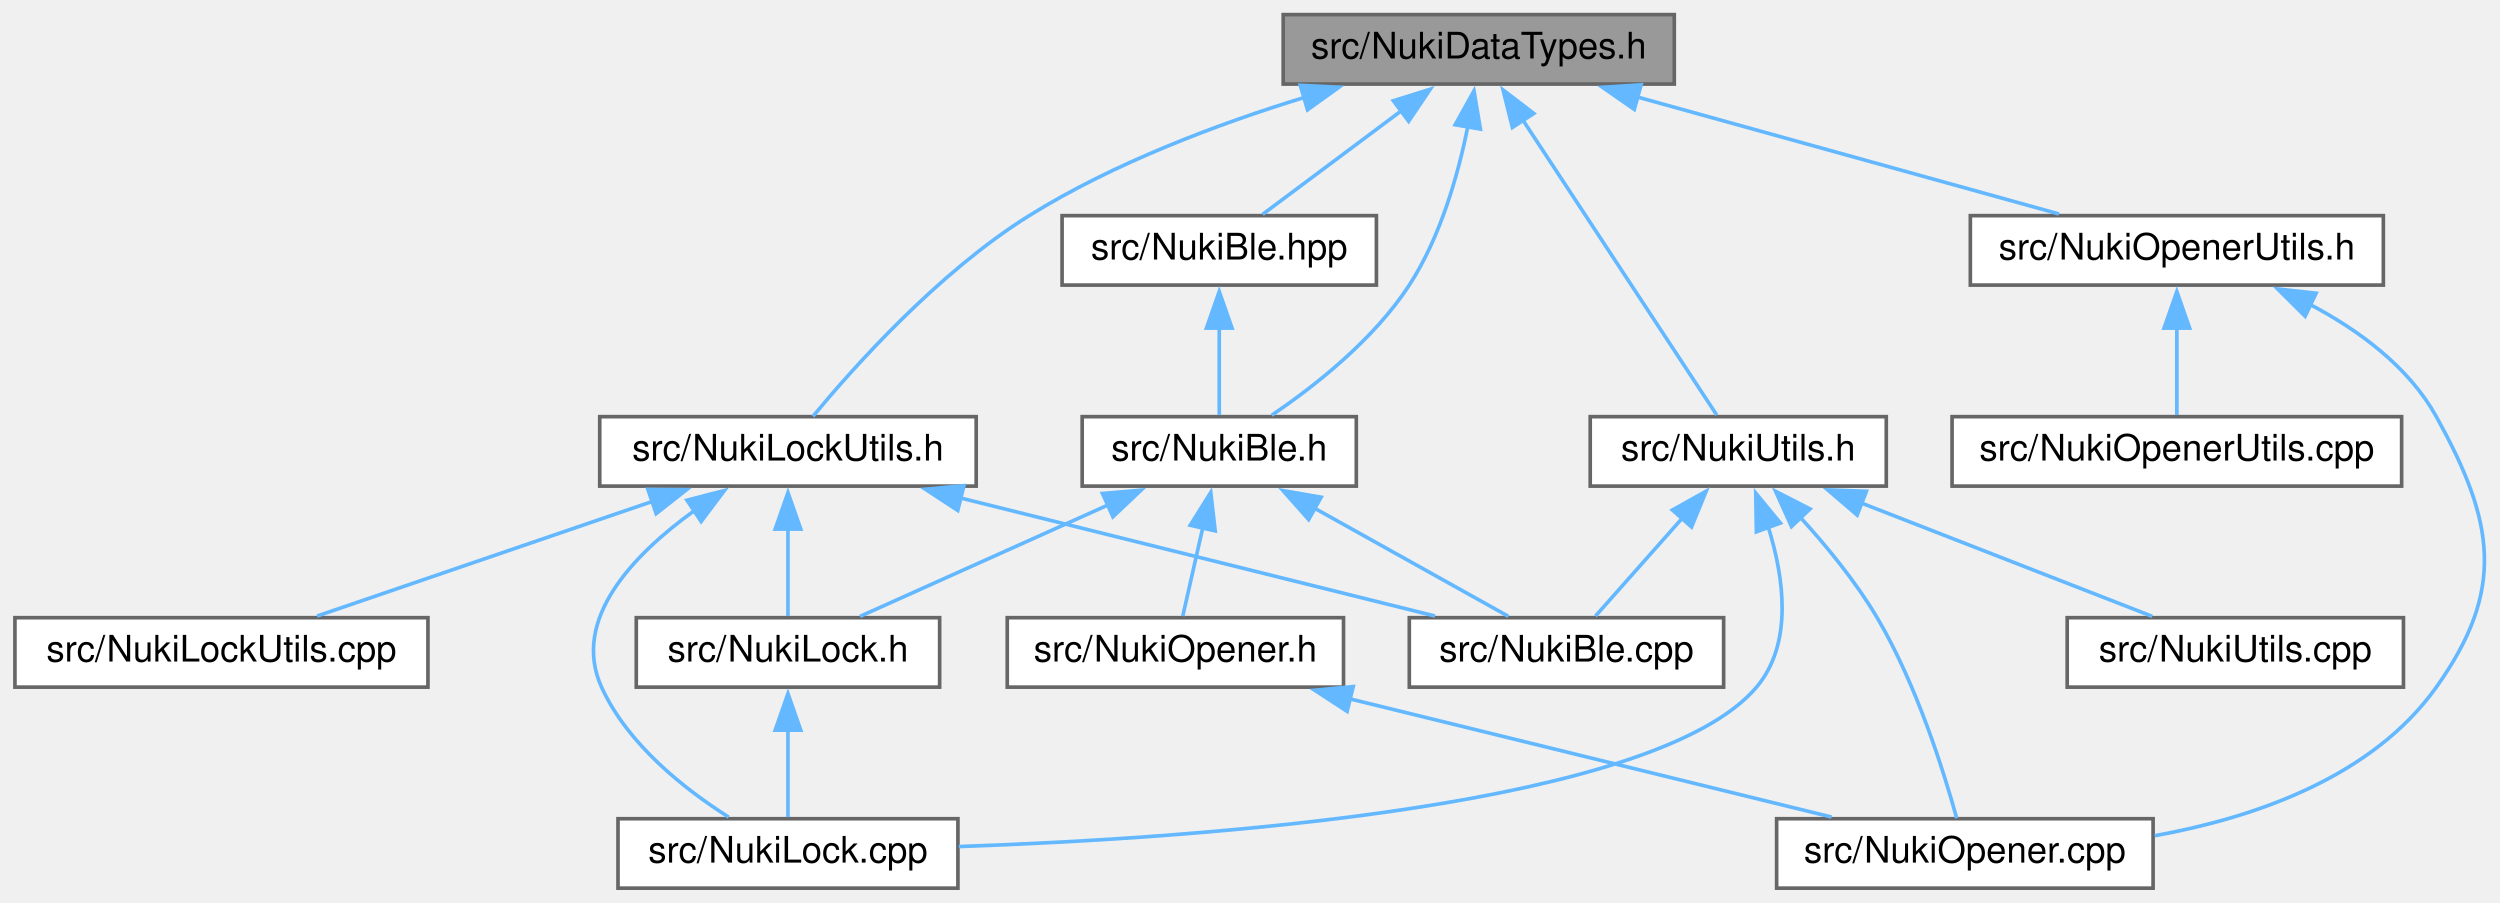
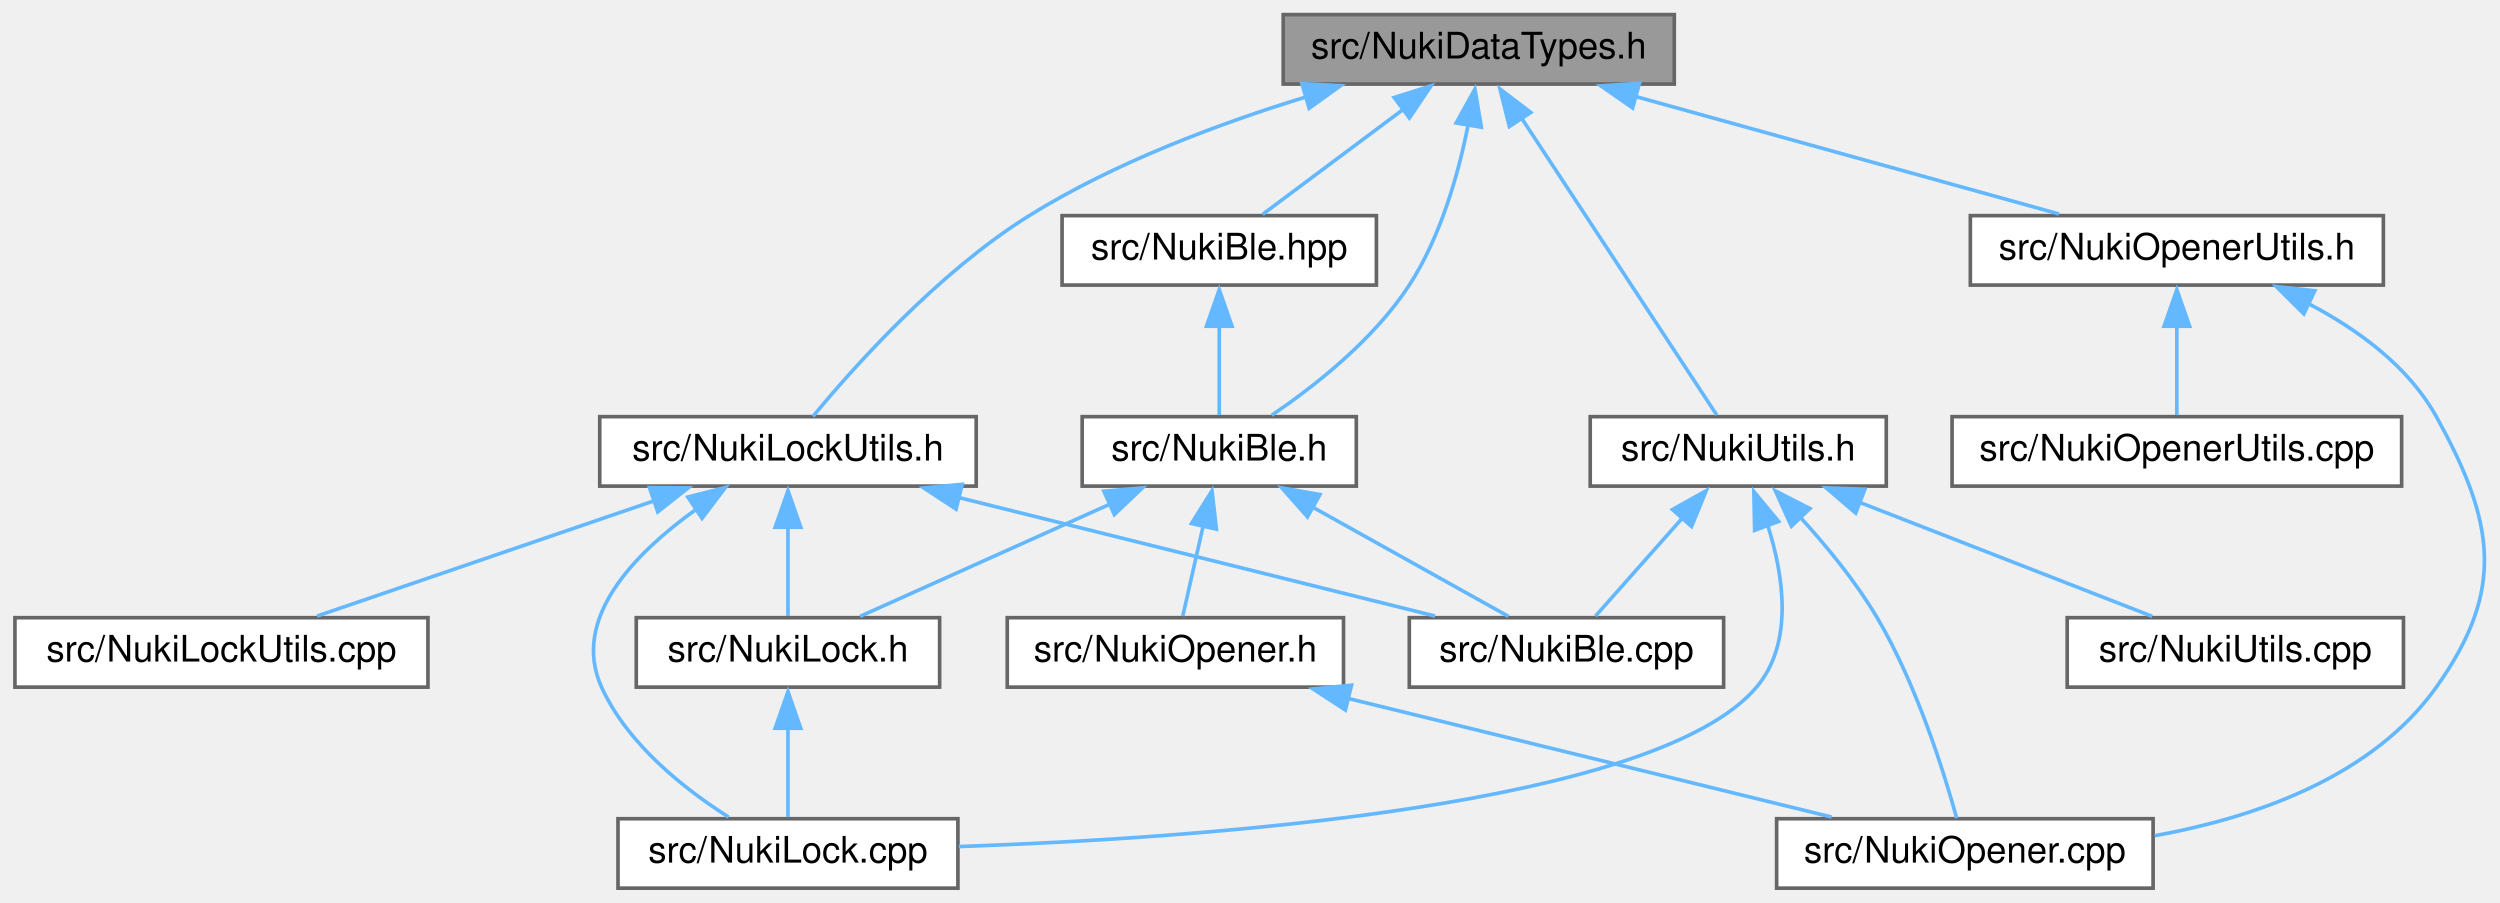
<svg xmlns="http://www.w3.org/2000/svg" xmlns:xlink="http://www.w3.org/1999/xlink" width="684pt" height="247pt" viewBox="0.00 0.00 683.83 247.00">
  <g id="graph0" class="graph" transform="scale(1 1) rotate(0) translate(4 243)">
    <g id="node1" class="node">
      <g id="a_node1">
        <a xlink:title=" ">
          <polygon fill="#999999" stroke="#666666" points="454,-239 347,-239 347,-220 454,-220 454,-239" />
          <text text-anchor="middle" x="400.5" y="-227" font-family="Helvetica,sans-Serif" font-size="10.00">src/NukiDataTypes.h</text>
        </a>
      </g>
    </g>
    <g id="node2" class="node">
      <g id="a_node2">
        <a xlink:href="_nuki_ble_8h.html" target="_top" xlink:title=" ">
          <polygon fill="white" stroke="#666666" points="367,-129 292,-129 292,-110 367,-110 367,-129" />
          <text text-anchor="middle" x="329.5" y="-117" font-family="Helvetica,sans-Serif" font-size="10.00">src/NukiBle.h</text>
        </a>
      </g>
    </g>
    <g id="edge1" class="edge">
-       <path fill="none" stroke="#63b8ff" d="M397.54,-208.49C394.89,-195.32 390.06,-178.16 381.5,-165 371.78,-150.06 355.6,-137.35 343.86,-129.39" />
-       <polygon fill="#63b8ff" stroke="#63b8ff" points="394.05,-208.87 399.2,-218.13 400.95,-207.68 394.05,-208.87" />
+       <path fill="none" stroke="#63b8ff" d="M397.62,-208.89C394.99,-195.68 390.15,-178.29 381.5,-165 371.78,-150.06 355.6,-137.35 343.86,-129.39" />
+       <polygon fill="#63b8ff" stroke="#63b8ff" points="394.32,-209.36 399.46,-218.62 401.22,-208.18 394.32,-209.36" />
    </g>
    <g id="node8" class="node">
      <g id="a_node8">
        <a xlink:href="_nuki_ble_8hpp.html" target="_top" xlink:title=" ">
          <polygon fill="white" stroke="#666666" points="372.5,-184 286.5,-184 286.5,-165 372.5,-165 372.5,-184" />
          <text text-anchor="middle" x="329.5" y="-172" font-family="Helvetica,sans-Serif" font-size="10.00">src/NukiBle.hpp</text>
        </a>
      </g>
    </g>
    <g id="edge7" class="edge">
-       <path fill="none" stroke="#63b8ff" d="M379.25,-212.64C366.86,-203.39 351.68,-192.05 341.37,-184.36" />
-       <polygon fill="#63b8ff" stroke="#63b8ff" points="377.14,-215.43 387.24,-218.6 381.32,-209.82 377.14,-215.43" />
+       <path fill="none" stroke="#63b8ff" d="M379.99,-213.19C367.46,-203.84 351.88,-192.21 341.37,-184.36" />
+       <polygon fill="#63b8ff" stroke="#63b8ff" points="377.35,-216.33 387.46,-219.51 381.54,-210.72 377.35,-216.33" />
    </g>
    <g id="node9" class="node">
      <g id="a_node9">
        <a xlink:href="_nuki_lock_utils_8h.html" target="_top" xlink:title=" ">
          <polygon fill="white" stroke="#666666" points="263,-129 160,-129 160,-110 263,-110 263,-129" />
          <text text-anchor="middle" x="211.5" y="-117" font-family="Helvetica,sans-Serif" font-size="10.00">src/NukiLockUtils.h</text>
        </a>
      </g>
    </g>
    <g id="edge9" class="edge">
-       <path fill="none" stroke="#63b8ff" d="M352.83,-216.36C329.11,-209.07 300.64,-198.4 277.5,-184 252.66,-168.54 229.43,-142.5 218.33,-129.08" />
-       <polygon fill="#63b8ff" stroke="#63b8ff" points="351.67,-219.66 362.25,-219.13 353.65,-212.95 351.67,-219.66" />
+       <path fill="none" stroke="#63b8ff" d="M353.15,-216.45C329.37,-209.17 300.74,-198.46 277.5,-184 252.66,-168.54 229.43,-142.5 218.33,-129.08" />
+       <polygon fill="#63b8ff" stroke="#63b8ff" points="352.12,-220.09 362.7,-219.56 354.1,-213.38 352.12,-220.09" />
    </g>
    <g id="node11" class="node">
      <g id="a_node11">
        <a xlink:href="_nuki_opener_utils_8h.html" target="_top" xlink:title=" ">
          <polygon fill="white" stroke="#666666" points="648,-184 535,-184 535,-165 648,-165 648,-184" />
          <text text-anchor="middle" x="591.5" y="-172" font-family="Helvetica,sans-Serif" font-size="10.00">src/NukiOpenerUtils.h</text>
        </a>
      </g>
    </g>
    <g id="edge14" class="edge">
-       <path fill="none" stroke="#63b8ff" d="M443.78,-216.49C478.86,-206.76 527.53,-193.25 559.26,-184.45" />
-       <polygon fill="#63b8ff" stroke="#63b8ff" points="443.06,-213.06 434.36,-219.1 444.93,-219.8 443.06,-213.06" />
+       <path fill="none" stroke="#63b8ff" d="M443.32,-216.62C478.44,-206.87 527.39,-193.29 559.26,-184.45" />
+       <polygon fill="#63b8ff" stroke="#63b8ff" points="442.6,-213.46 433.9,-219.51 444.47,-220.21 442.6,-213.46" />
    </g>
    <g id="node13" class="node">
      <g id="a_node13">
        <a xlink:href="_nuki_utils_8h.html" target="_top" xlink:title=" ">
          <polygon fill="white" stroke="#666666" points="512,-129 431,-129 431,-110 512,-110 512,-129" />
          <text text-anchor="middle" x="471.5" y="-117" font-family="Helvetica,sans-Serif" font-size="10.00">src/NukiUtils.h</text>
        </a>
      </g>
    </g>
    <g id="edge17" class="edge">
-       <path fill="none" stroke="#63b8ff" d="M412.55,-210.18C427.94,-186.76 454,-147.12 465.61,-129.46" />
-       <polygon fill="#63b8ff" stroke="#63b8ff" points="409.71,-208.12 407.14,-218.4 415.56,-211.96 409.71,-208.12" />
+       <path fill="none" stroke="#63b8ff" d="M412.34,-210.49C427.71,-187.11 453.94,-147.2 465.61,-129.46" />
+       <polygon fill="#63b8ff" stroke="#63b8ff" points="408.88,-208.38 406.31,-218.66 414.73,-212.23 408.88,-208.38" />
    </g>
    <g id="node3" class="node">
      <g id="a_node3">
        <a xlink:href="_nuki_ble_8cpp.html" target="_top" xlink:title=" ">
          <polygon fill="white" stroke="#666666" points="467.5,-74 381.5,-74 381.5,-55 467.5,-55 467.5,-74" />
          <text text-anchor="middle" x="424.5" y="-62" font-family="Helvetica,sans-Serif" font-size="10.00">src/NukiBle.cpp</text>
        </a>
      </g>
    </g>
    <g id="edge2" class="edge">
-       <path fill="none" stroke="#63b8ff" d="M355.49,-104C372.49,-94.52 394.15,-82.43 408.62,-74.36" />
-       <polygon fill="#63b8ff" stroke="#63b8ff" points="353.96,-100.84 346.94,-108.77 357.38,-106.96 353.96,-100.84" />
+       <path fill="none" stroke="#63b8ff" d="M355.01,-104.27C372.08,-94.74 394.01,-82.51 408.62,-74.36" />
+       <polygon fill="#63b8ff" stroke="#63b8ff" points="353.64,-101.58 346.62,-109.51 357.05,-107.69 353.64,-101.58" />
    </g>
    <g id="node4" class="node">
      <g id="a_node4">
        <a xlink:href="_nuki_lock_8h.html" target="_top" xlink:title=" ">
          <polygon fill="white" stroke="#666666" points="253,-74 170,-74 170,-55 253,-55 253,-74" />
          <text text-anchor="middle" x="211.5" y="-62" font-family="Helvetica,sans-Serif" font-size="10.00">src/NukiLock.h</text>
        </a>
      </g>
    </g>
    <g id="edge3" class="edge">
-       <path fill="none" stroke="#63b8ff" d="M298.99,-104.8C277.63,-95.2 249.71,-82.66 231.22,-74.36" />
-       <polygon fill="#63b8ff" stroke="#63b8ff" points="297.55,-107.98 308.1,-108.89 300.41,-101.6 297.55,-107.98" />
+       <path fill="none" stroke="#63b8ff" d="M299.58,-105.06C278.15,-95.43 249.88,-82.74 231.22,-74.36" />
+       <polygon fill="#63b8ff" stroke="#63b8ff" points="297.93,-108.6 308.48,-109.51 300.79,-102.22 297.93,-108.6" />
    </g>
    <g id="node6" class="node">
      <g id="a_node6">
        <a xlink:href="_nuki_opener_8h.html" target="_top" xlink:title=" ">
          <polygon fill="white" stroke="#666666" points="363.5,-74 271.5,-74 271.5,-55 363.5,-55 363.5,-74" />
          <text text-anchor="middle" x="317.5" y="-62" font-family="Helvetica,sans-Serif" font-size="10.00">src/NukiOpener.h</text>
        </a>
      </g>
    </g>
    <g id="edge5" class="edge">
-       <path fill="none" stroke="#63b8ff" d="M325,-98.64C323.12,-90.31 321.02,-81.05 319.52,-74.44" />
-       <polygon fill="#63b8ff" stroke="#63b8ff" points="321.56,-99.29 327.18,-108.27 328.39,-97.75 321.56,-99.29" />
+       <path fill="none" stroke="#63b8ff" d="M325.13,-99.22C323.22,-90.74 321.06,-81.21 319.52,-74.44" />
+       <polygon fill="#63b8ff" stroke="#63b8ff" points="321.9,-99.77 327.52,-108.75 328.72,-98.22 321.9,-99.77" />
    </g>
    <g id="node5" class="node">
      <g id="a_node5">
        <a xlink:href="_nuki_lock_8cpp.html" target="_top" xlink:title=" ">
          <polygon fill="white" stroke="#666666" points="258,-19 165,-19 165,0 258,0 258,-19" />
          <text text-anchor="middle" x="211.5" y="-7" font-family="Helvetica,sans-Serif" font-size="10.00">src/NukiLock.cpp</text>
        </a>
      </g>
    </g>
    <g id="edge4" class="edge">
-       <path fill="none" stroke="#63b8ff" d="M211.5,-43.35C211.5,-35.1 211.5,-25.97 211.5,-19.44" />
-       <polygon fill="#63b8ff" stroke="#63b8ff" points="208,-43.23 211.5,-53.23 215,-43.23 208,-43.23" />
+       <path fill="none" stroke="#63b8ff" d="M211.5,-43.93C211.5,-35.53 211.5,-26.13 211.5,-19.44" />
+       <polygon fill="#63b8ff" stroke="#63b8ff" points="208,-43.75 211.5,-53.75 215,-43.75 208,-43.75" />
    </g>
    <g id="node7" class="node">
      <g id="a_node7">
        <a xlink:href="_nuki_opener_8cpp.html" target="_top" xlink:title=" ">
          <polygon fill="white" stroke="#666666" points="585,-19 482,-19 482,0 585,0 585,-19" />
          <text text-anchor="middle" x="533.5" y="-7" font-family="Helvetica,sans-Serif" font-size="10.00">src/NukiOpener.cpp</text>
        </a>
      </g>
    </g>
    <g id="edge6" class="edge">
-       <path fill="none" stroke="#63b8ff" d="M365.16,-51.81C404.92,-42.05 460.77,-28.35 497.04,-19.45" />
-       <polygon fill="#63b8ff" stroke="#63b8ff" points="364.49,-48.37 355.61,-54.15 366.16,-55.16 364.49,-48.37" />
+       <path fill="none" stroke="#63b8ff" d="M364.65,-51.93C404.45,-42.17 460.61,-28.38 497.04,-19.45" />
+       <polygon fill="#63b8ff" stroke="#63b8ff" points="364.02,-48.73 355.14,-54.51 365.69,-55.53 364.02,-48.73" />
    </g>
    <g id="edge8" class="edge">
-       <path fill="none" stroke="#63b8ff" d="M329.5,-153.35C329.5,-145.1 329.5,-135.97 329.5,-129.44" />
-       <polygon fill="#63b8ff" stroke="#63b8ff" points="326,-153.23 329.5,-163.23 333,-153.23 326,-153.23" />
+       <path fill="none" stroke="#63b8ff" d="M329.5,-153.93C329.5,-145.53 329.5,-136.13 329.5,-129.44" />
+       <polygon fill="#63b8ff" stroke="#63b8ff" points="326,-153.75 329.5,-163.75 333,-153.75 326,-153.75" />
    </g>
    <g id="edge10" class="edge">
-       <path fill="none" stroke="#63b8ff" d="M258.75,-106.74C297.95,-96.99 352.85,-83.33 388.55,-74.45" />
-       <polygon fill="#63b8ff" stroke="#63b8ff" points="257.96,-103.33 249.1,-109.14 259.65,-110.13 257.96,-103.33" />
+       <path fill="none" stroke="#63b8ff" d="M258.24,-106.87C297.47,-97.11 352.7,-83.37 388.55,-74.45" />
+       <polygon fill="#63b8ff" stroke="#63b8ff" points="257.49,-103.7 248.63,-109.51 259.18,-110.49 257.49,-103.7" />
    </g>
    <g id="edge12" class="edge">
-       <path fill="none" stroke="#63b8ff" d="M211.5,-98.35C211.5,-90.1 211.5,-80.97 211.5,-74.44" />
-       <polygon fill="#63b8ff" stroke="#63b8ff" points="208,-98.23 211.5,-108.23 215,-98.23 208,-98.23" />
+       <path fill="none" stroke="#63b8ff" d="M211.5,-98.93C211.5,-90.53 211.5,-81.13 211.5,-74.44" />
+       <polygon fill="#63b8ff" stroke="#63b8ff" points="208,-98.75 211.5,-108.75 215,-98.75 208,-98.75" />
    </g>
    <g id="edge11" class="edge">
-       <path fill="none" stroke="#63b8ff" d="M185.84,-103.26C169.21,-91.26 152.09,-73.51 160.5,-55 167.6,-39.38 183.19,-27.1 195.28,-19.44" />
-       <polygon fill="#63b8ff" stroke="#63b8ff" points="183.86,-106.15 194.12,-108.79 187.75,-100.32 183.86,-106.15" />
+       <path fill="none" stroke="#63b8ff" d="M186.31,-103.6C169.53,-91.59 152.01,-73.68 160.5,-55 167.6,-39.38 183.19,-27.1 195.28,-19.44" />
+       <polygon fill="#63b8ff" stroke="#63b8ff" points="184.11,-107.01 194.38,-109.63 187.99,-101.18 184.11,-107.01" />
    </g>
    <g id="node10" class="node">
      <g id="a_node10">
        <a xlink:href="_nuki_lock_utils_8cpp.html" target="_top" xlink:title=" ">
          <polygon fill="white" stroke="#666666" points="113,-74 0,-74 0,-55 113,-55 113,-74" />
          <text text-anchor="middle" x="56.5" y="-62" font-family="Helvetica,sans-Serif" font-size="10.00">src/NukiLockUtils.cpp</text>
        </a>
      </g>
    </g>
    <g id="edge13" class="edge">
-       <path fill="none" stroke="#63b8ff" d="M174.52,-105.85C146.2,-96.17 107.86,-83.06 82.66,-74.45" />
-       <polygon fill="#63b8ff" stroke="#63b8ff" points="173.18,-109.1 183.77,-109.02 175.44,-102.47 173.18,-109.1" />
+       <path fill="none" stroke="#63b8ff" d="M174.89,-105.98C146.54,-96.29 107.97,-83.1 82.66,-74.45" />
+       <polygon fill="#63b8ff" stroke="#63b8ff" points="173.61,-109.59 184.21,-109.51 175.88,-102.96 173.61,-109.59" />
    </g>
    <g id="edge15" class="edge">
-       <path fill="none" stroke="#63b8ff" d="M627.78,-159.78C641.18,-152.74 654.92,-142.69 662.5,-129 678.43,-100.22 681.59,-81.78 662.5,-55 645.04,-30.5 613.15,-19.36 585.45,-14.35" />
-       <polygon fill="#63b8ff" stroke="#63b8ff" points="626.6,-156.47 619.08,-163.94 629.61,-162.78 626.6,-156.47" />
+       <path fill="none" stroke="#63b8ff" d="M627.39,-159.98C640.91,-152.93 654.85,-142.83 662.5,-129 678.43,-100.22 681.59,-81.78 662.5,-55 645.04,-30.5 613.15,-19.36 585.45,-14.35" />
+       <polygon fill="#63b8ff" stroke="#63b8ff" points="626.24,-157.13 618.72,-164.59 629.25,-163.45 626.24,-157.13" />
    </g>
    <g id="node12" class="node">
      <g id="a_node12">
        <a xlink:href="_nuki_opener_utils_8cpp.html" target="_top" xlink:title=" ">
          <polygon fill="white" stroke="#666666" points="653,-129 530,-129 530,-110 653,-110 653,-129" />
          <text text-anchor="middle" x="591.5" y="-117" font-family="Helvetica,sans-Serif" font-size="10.00">src/NukiOpenerUtils.cpp</text>
        </a>
      </g>
    </g>
    <g id="edge16" class="edge">
-       <path fill="none" stroke="#63b8ff" d="M591.5,-153.35C591.5,-145.1 591.5,-135.97 591.5,-129.44" />
-       <polygon fill="#63b8ff" stroke="#63b8ff" points="588,-153.23 591.5,-163.23 595,-153.23 588,-153.23" />
+       <path fill="none" stroke="#63b8ff" d="M591.5,-153.93C591.5,-145.53 591.5,-136.13 591.5,-129.44" />
+       <polygon fill="#63b8ff" stroke="#63b8ff" points="588,-153.75 591.5,-163.75 595,-153.75 588,-153.75" />
    </g>
    <g id="edge18" class="edge">
-       <path fill="none" stroke="#63b8ff" d="M456.17,-101.22C448.25,-92.28 438.9,-81.74 432.43,-74.44" />
-       <polygon fill="#63b8ff" stroke="#63b8ff" points="453.48,-103.46 462.73,-108.62 458.72,-98.81 453.48,-103.46" />
+       <path fill="none" stroke="#63b8ff" d="M456.67,-101.78C448.64,-92.72 439.04,-81.9 432.43,-74.44" />
+       <polygon fill="#63b8ff" stroke="#63b8ff" points="453.49,-103.59 462.74,-108.75 458.72,-98.94 453.49,-103.59" />
    </g>
    <g id="edge19" class="edge">
-       <path fill="none" stroke="#63b8ff" d="M479.74,-98.71C484.04,-84.9 486.55,-66.88 476.5,-55 449.08,-22.59 326.71,-13.77 258.25,-11.38" />
-       <polygon fill="#63b8ff" stroke="#63b8ff" points="476.46,-97.49 476.29,-108.08 483.03,-99.9 476.46,-97.49" />
+       <path fill="none" stroke="#63b8ff" d="M479.48,-99.54C483.93,-85.63 486.76,-67.12 476.5,-55 449.08,-22.59 326.71,-13.77 258.25,-11.38" />
+       <polygon fill="#63b8ff" stroke="#63b8ff" points="475.98,-97.91 475.77,-108.5 482.54,-100.35 475.98,-97.91" />
    </g>
    <g id="edge20" class="edge">
-       <path fill="none" stroke="#63b8ff" d="M488.52,-101.42C495.69,-93.56 503.7,-83.8 509.5,-74 520.3,-55.74 527.78,-31.76 531.27,-19.14" />
-       <polygon fill="#63b8ff" stroke="#63b8ff" points="486.07,-98.92 481.72,-108.58 491.14,-103.75 486.07,-98.92" />
+       <path fill="none" stroke="#63b8ff" d="M488.06,-101.93C495.34,-93.98 503.58,-84.02 509.5,-74 520.3,-55.74 527.78,-31.76 531.27,-19.14" />
+       <polygon fill="#63b8ff" stroke="#63b8ff" points="486.04,-99.03 481.67,-108.68 491.11,-103.86 486.04,-99.03" />
    </g>
    <g id="node14" class="node">
      <g id="a_node14">
        <a xlink:href="_nuki_utils_8cpp.html" target="_top" xlink:title=" ">
          <polygon fill="white" stroke="#666666" points="653.5,-74 561.5,-74 561.5,-55 653.5,-55 653.5,-74" />
          <text text-anchor="middle" x="607.5" y="-62" font-family="Helvetica,sans-Serif" font-size="10.00">src/NukiUtils.cpp</text>
        </a>
      </g>
    </g>
    <g id="edge21" class="edge">
-       <path fill="none" stroke="#63b8ff" d="M504.98,-105.45C529.8,-95.78 562.97,-82.85 584.77,-74.36" />
-       <polygon fill="#63b8ff" stroke="#63b8ff" points="504.03,-102.07 495.98,-108.96 506.57,-108.59 504.03,-102.07" />
+       <path fill="none" stroke="#63b8ff" d="M504.64,-105.58C529.5,-95.9 562.87,-82.89 584.77,-74.36" />
+       <polygon fill="#63b8ff" stroke="#63b8ff" points="503.62,-102.62 495.57,-109.51 506.16,-109.14 503.62,-102.62" />
    </g>
  </g>
</svg>
